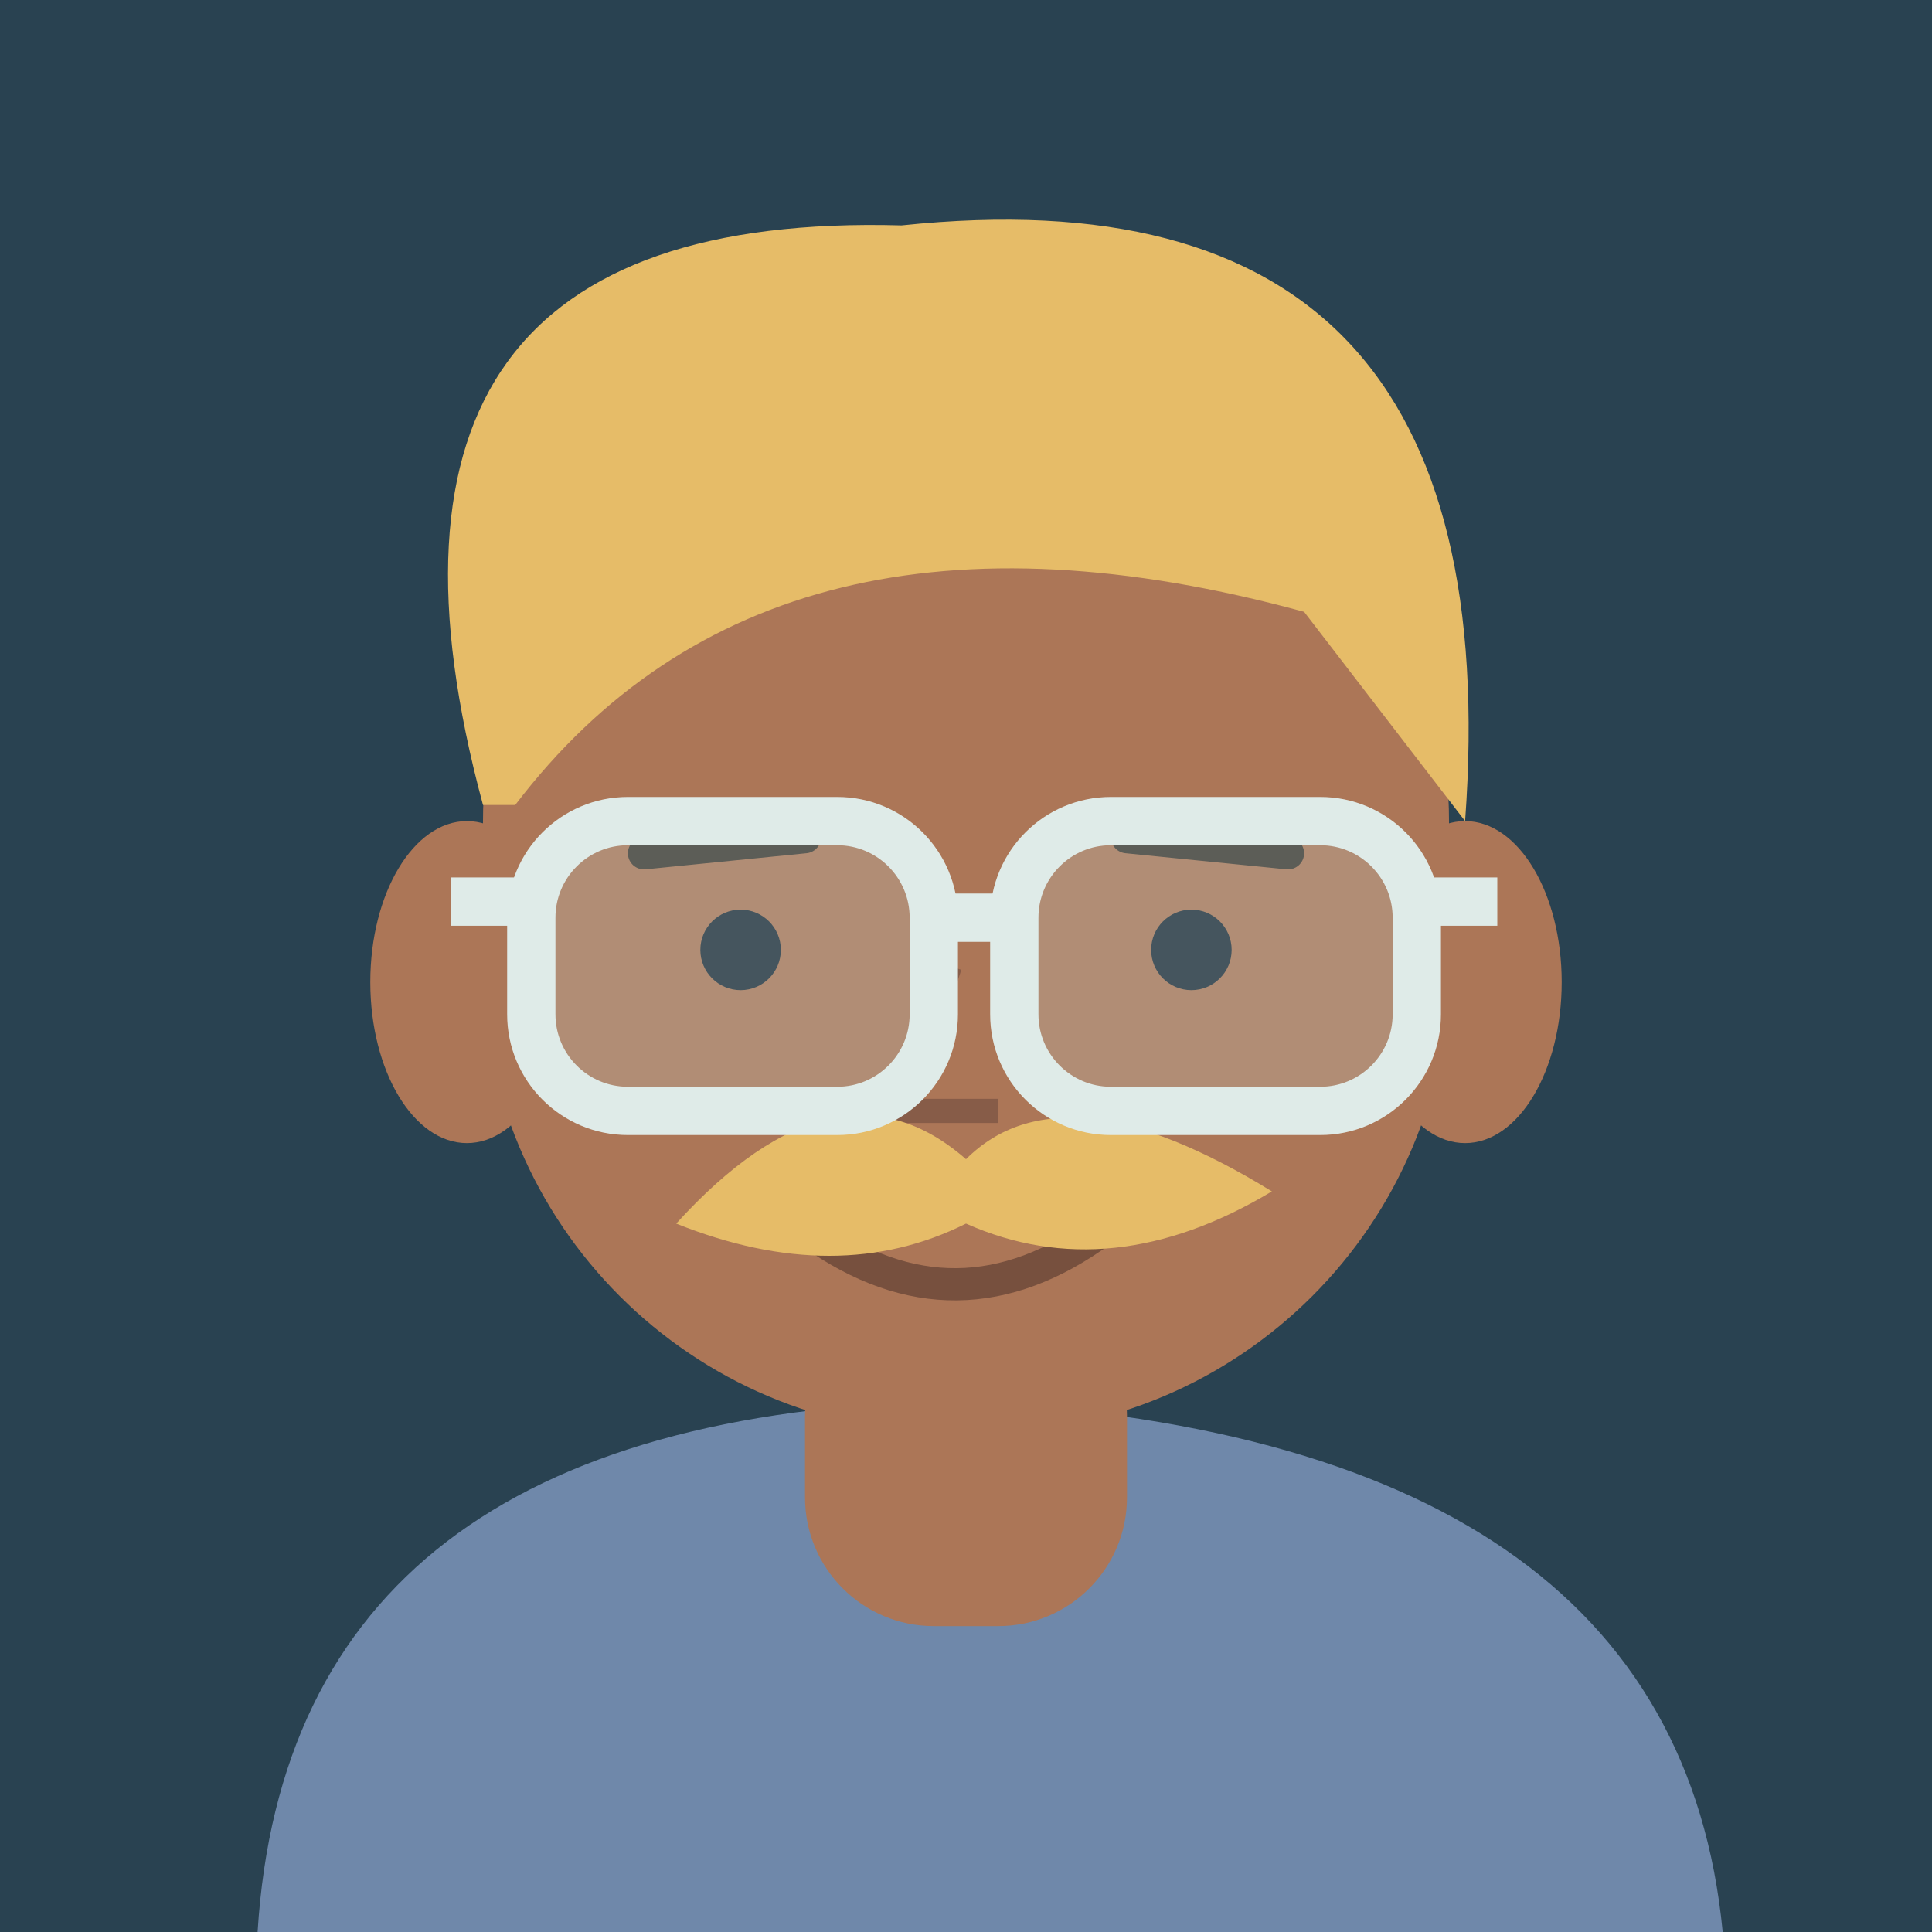
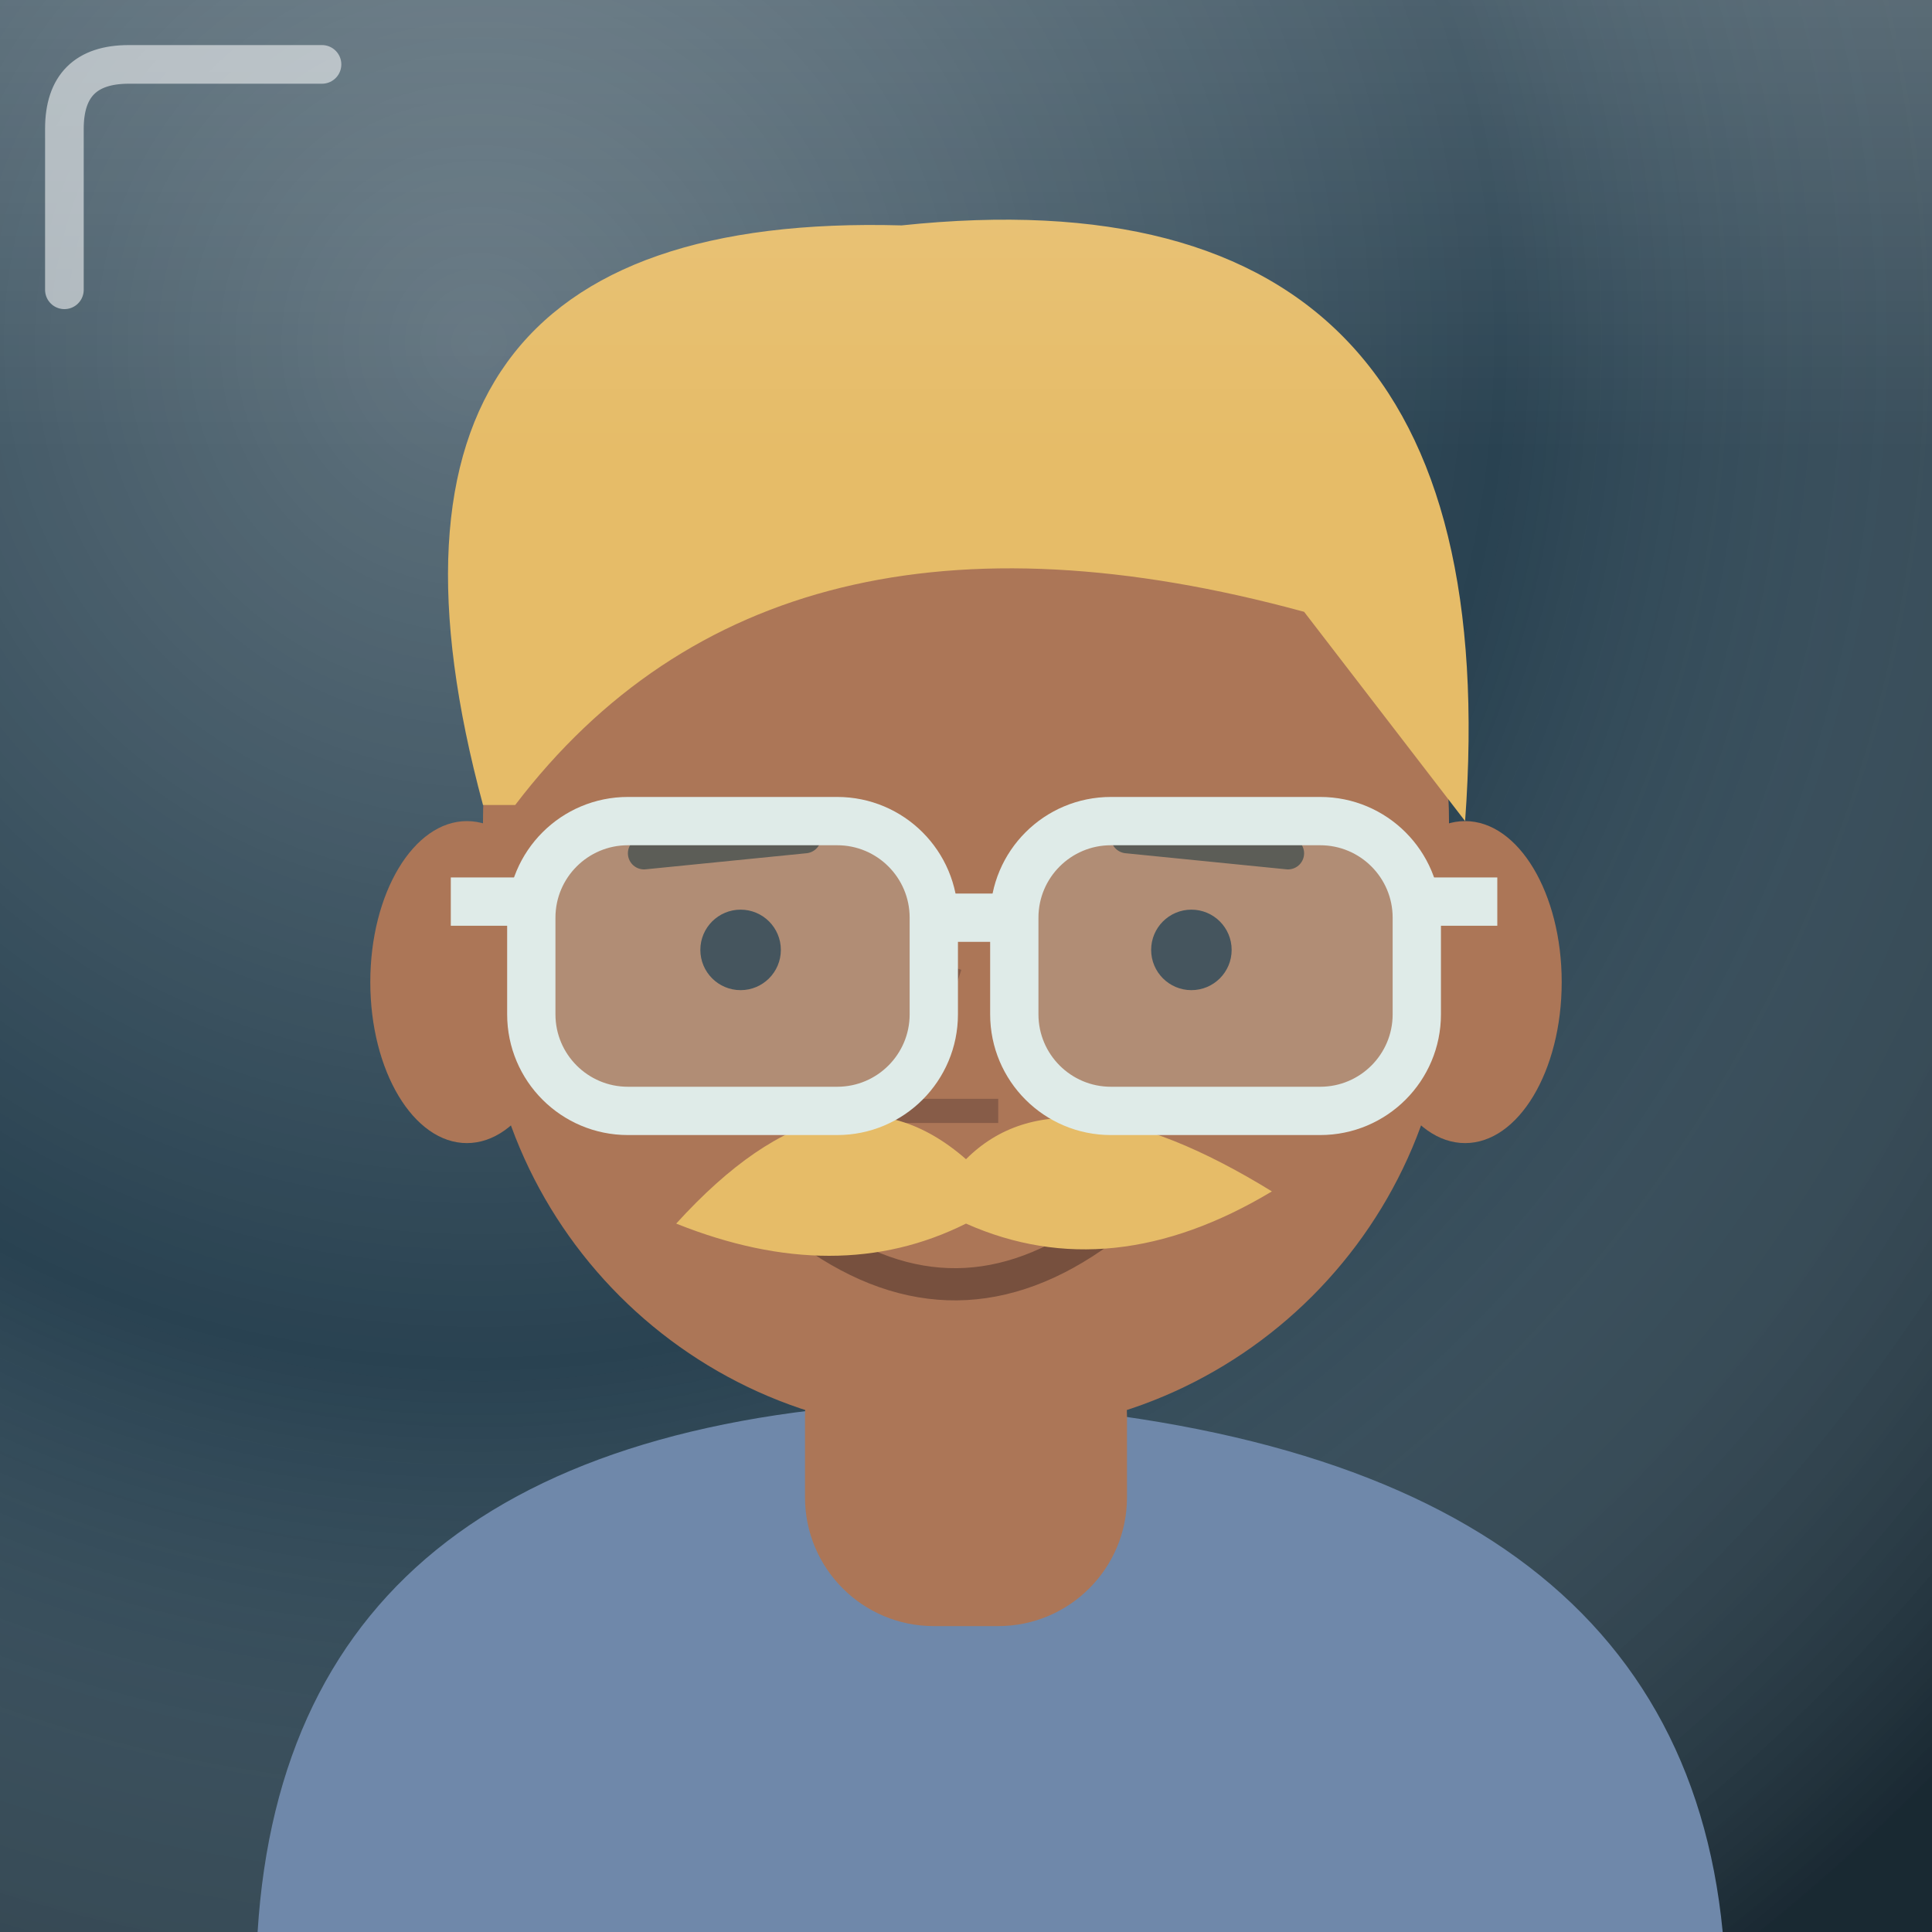
<svg xmlns="http://www.w3.org/2000/svg" viewBox="0 0 120 120" role="img">
+   <defs>
+     <radialGradient id="s" cx=".25" cy=".18" r="1.05">
+       <stop offset="0" stop-color="#fff" stop-opacity=".26" />
+       <stop offset=".5" stop-color="#fff" stop-opacity="0" />
+       <stop offset="1" stop-color="#000" stop-opacity=".38" />
+     </radialGradient>
+     <linearGradient id="g" x1="0" y1="0" x2="0" y2="1">
+       <stop offset="0" stop-color="#fff" stop-opacity=".16" />
+       <stop offset=".45" stop-color="#fff" stop-opacity="0" />
+     </linearGradient>
+   </defs>
  <rect width="120" height="120" fill="#294251" />
+   <rect width="120" height="120" fill="url(#s)" />
  <path d="M16 120Q18 88 59 87Q104 89 107 120" fill="#6f88aa" />
  <rect x="50" y="80" width="20" height="21" rx="8" fill="#ac7657" />
  <ellipse cx="29" cy="61" rx="6" ry="10" fill="#ac7657" />
  <ellipse cx="91" cy="61" rx="6" ry="10" fill="#ac7657" />
  <rect x="30" y="22" width="60" height="67" rx="29" fill="#ac7657" />
  <path d="M30 50Q20 13 56 14Q94 10 91 51L81 38Q48 29 32 50" fill="#e6bc68" />
  <path d="M40 53l10 -1M70 52l10 1" stroke="#423932" stroke-width="2" stroke-linecap="round" />
  <circle cx="46" cy="59" r="2.5" fill="#25303b" />
  <circle cx="74" cy="59" r="2.5" fill="#25303b" />
  <path d="M59 60l-3 9 6 0" fill="none" stroke="#875c48" stroke-width="1.5" />
  <path d="M51 77q9 6 18 -1" fill="none" stroke="#77503e" stroke-width="2" stroke-linecap="round" />
  <path d="M60 72Q52 65 42 76Q52 80 60 76Q69 80 79 74Q66 66 60 72Z" fill="#e6bc68" />
  <g fill="#c4eced33" stroke="#dfebe8" stroke-width="3">
    <rect x="33" y="51" width="25" height="18" rx="6" />
    <rect x="63" y="51" width="25" height="18" rx="6" />
    <path d="M58 57h5M28 56h5M88 56h5" />
  </g>
+   <rect width="120" height="62" fill="url(#g)" />
+   <path d="M4 18V8Q4 4 8 4H20" fill="none" stroke="#fff" stroke-opacity=".55" stroke-width="2.4" stroke-linecap="round" />
</svg>
